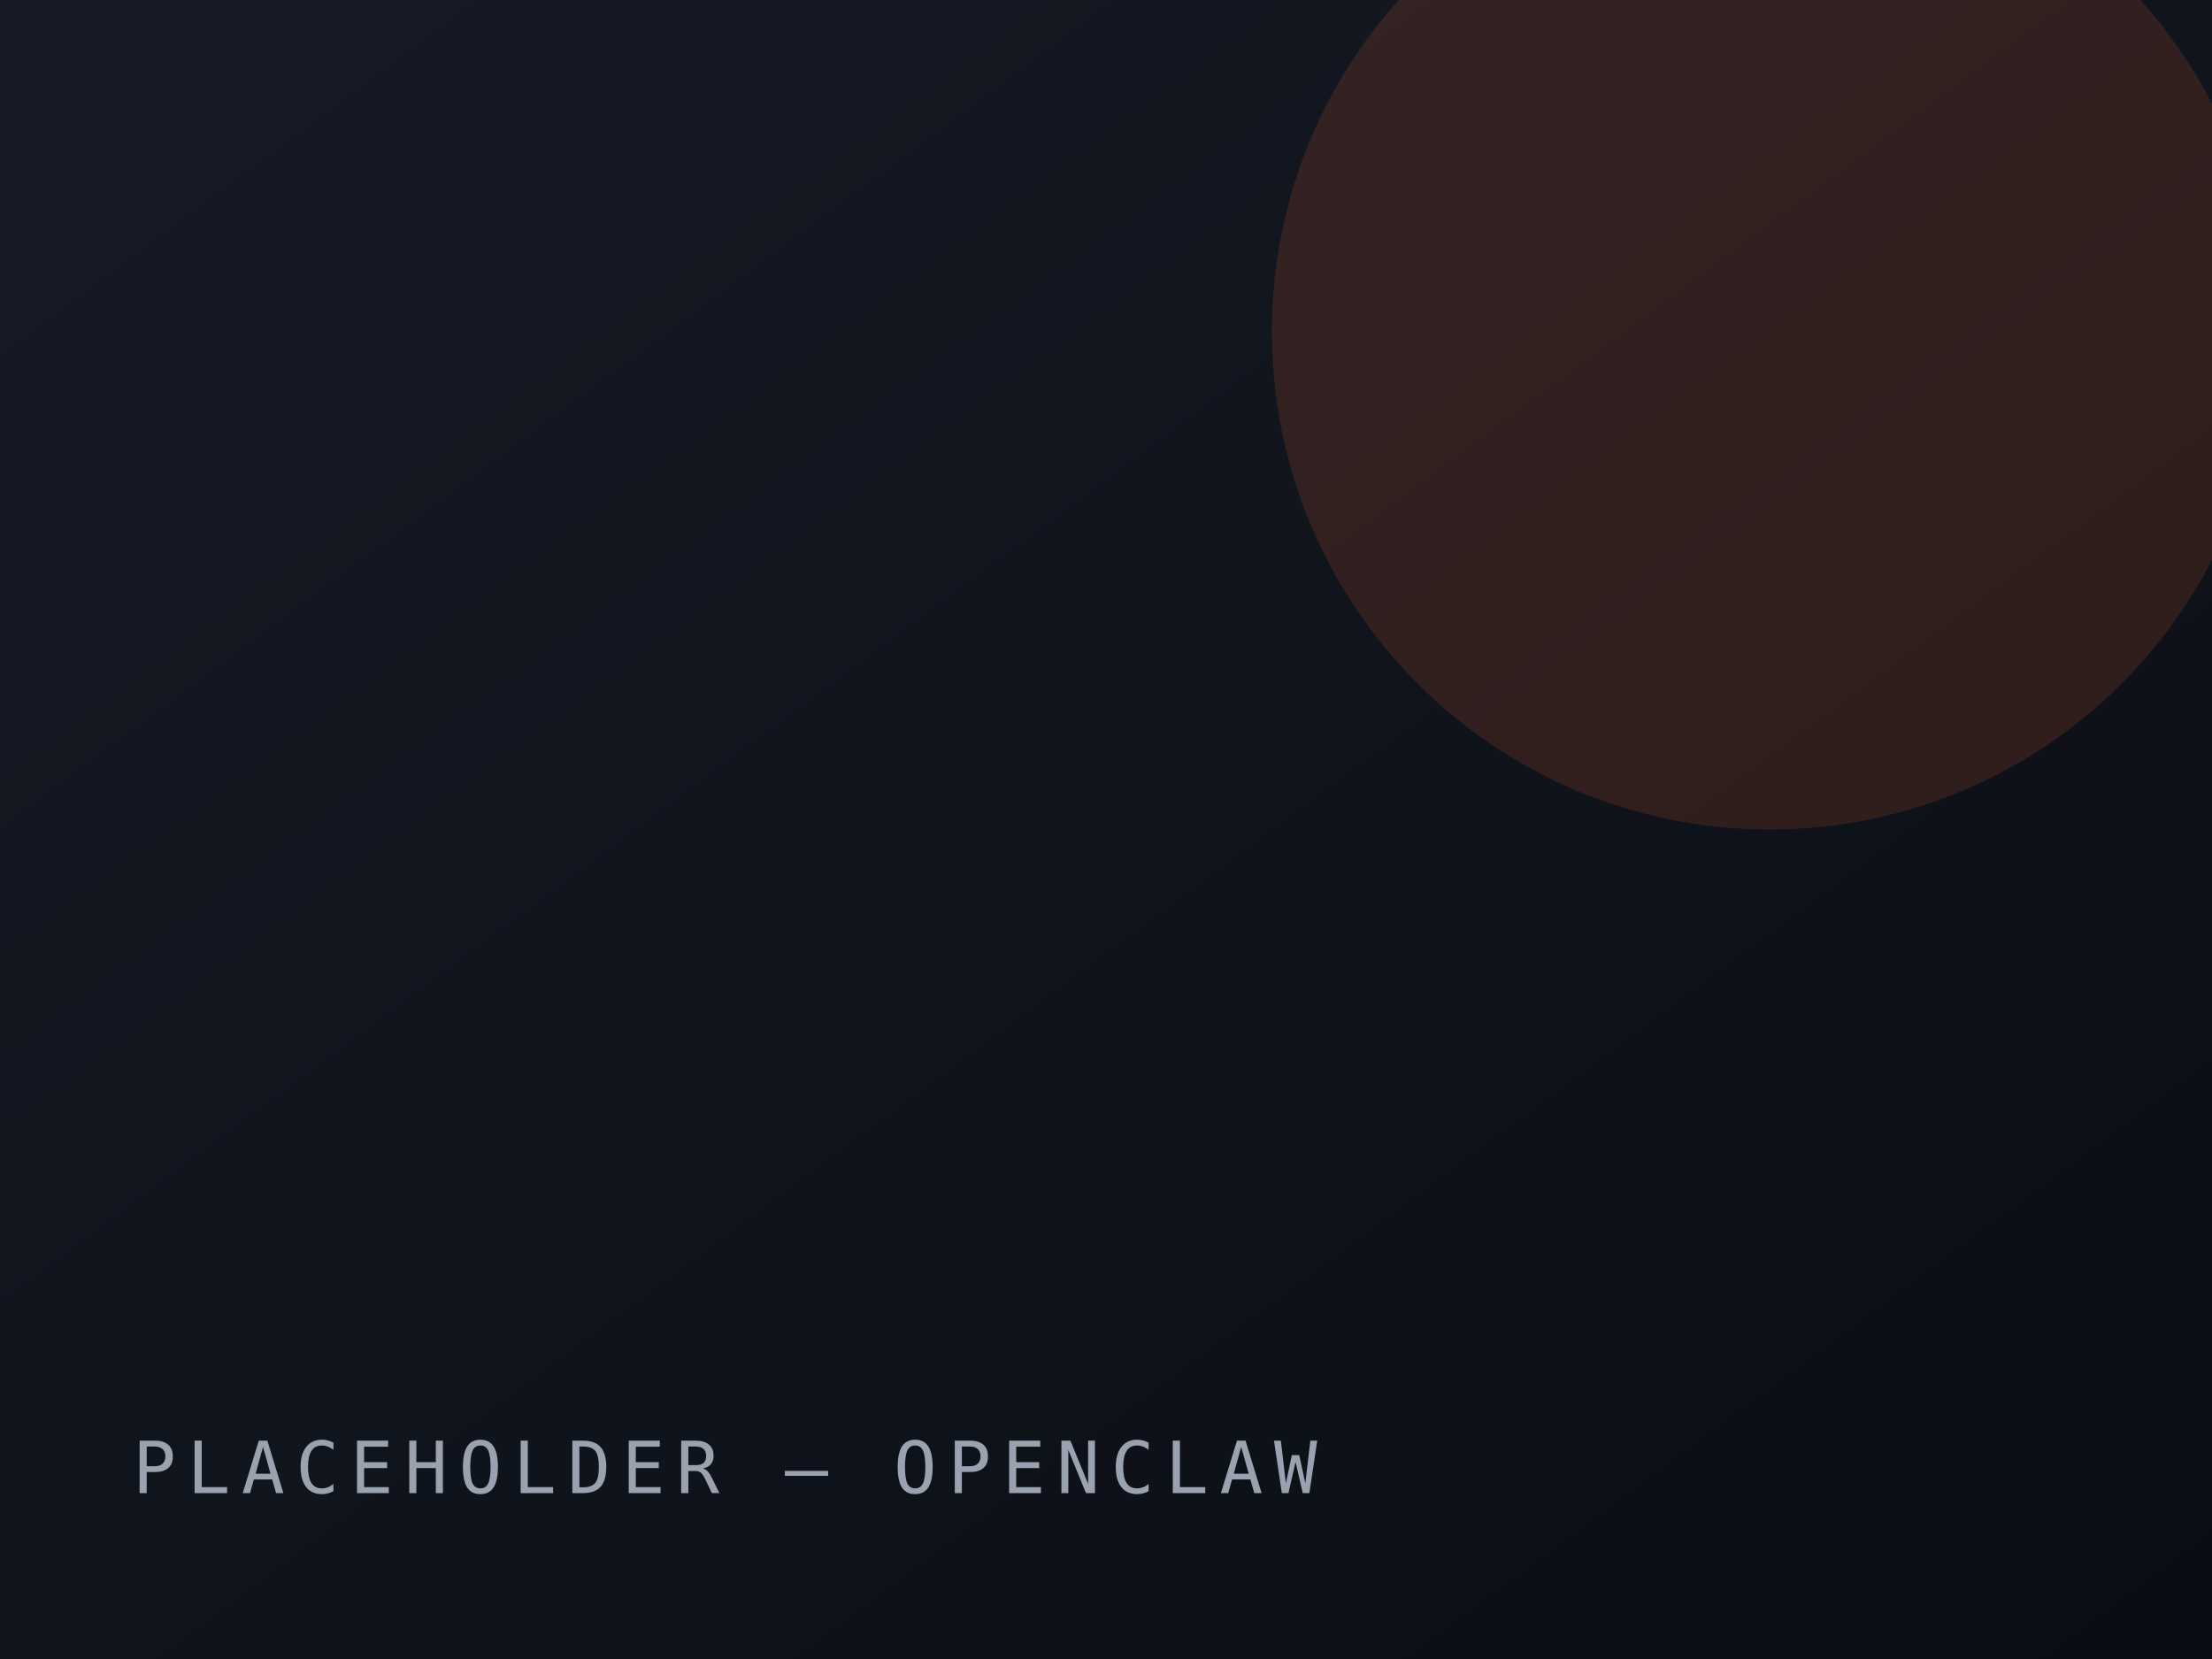
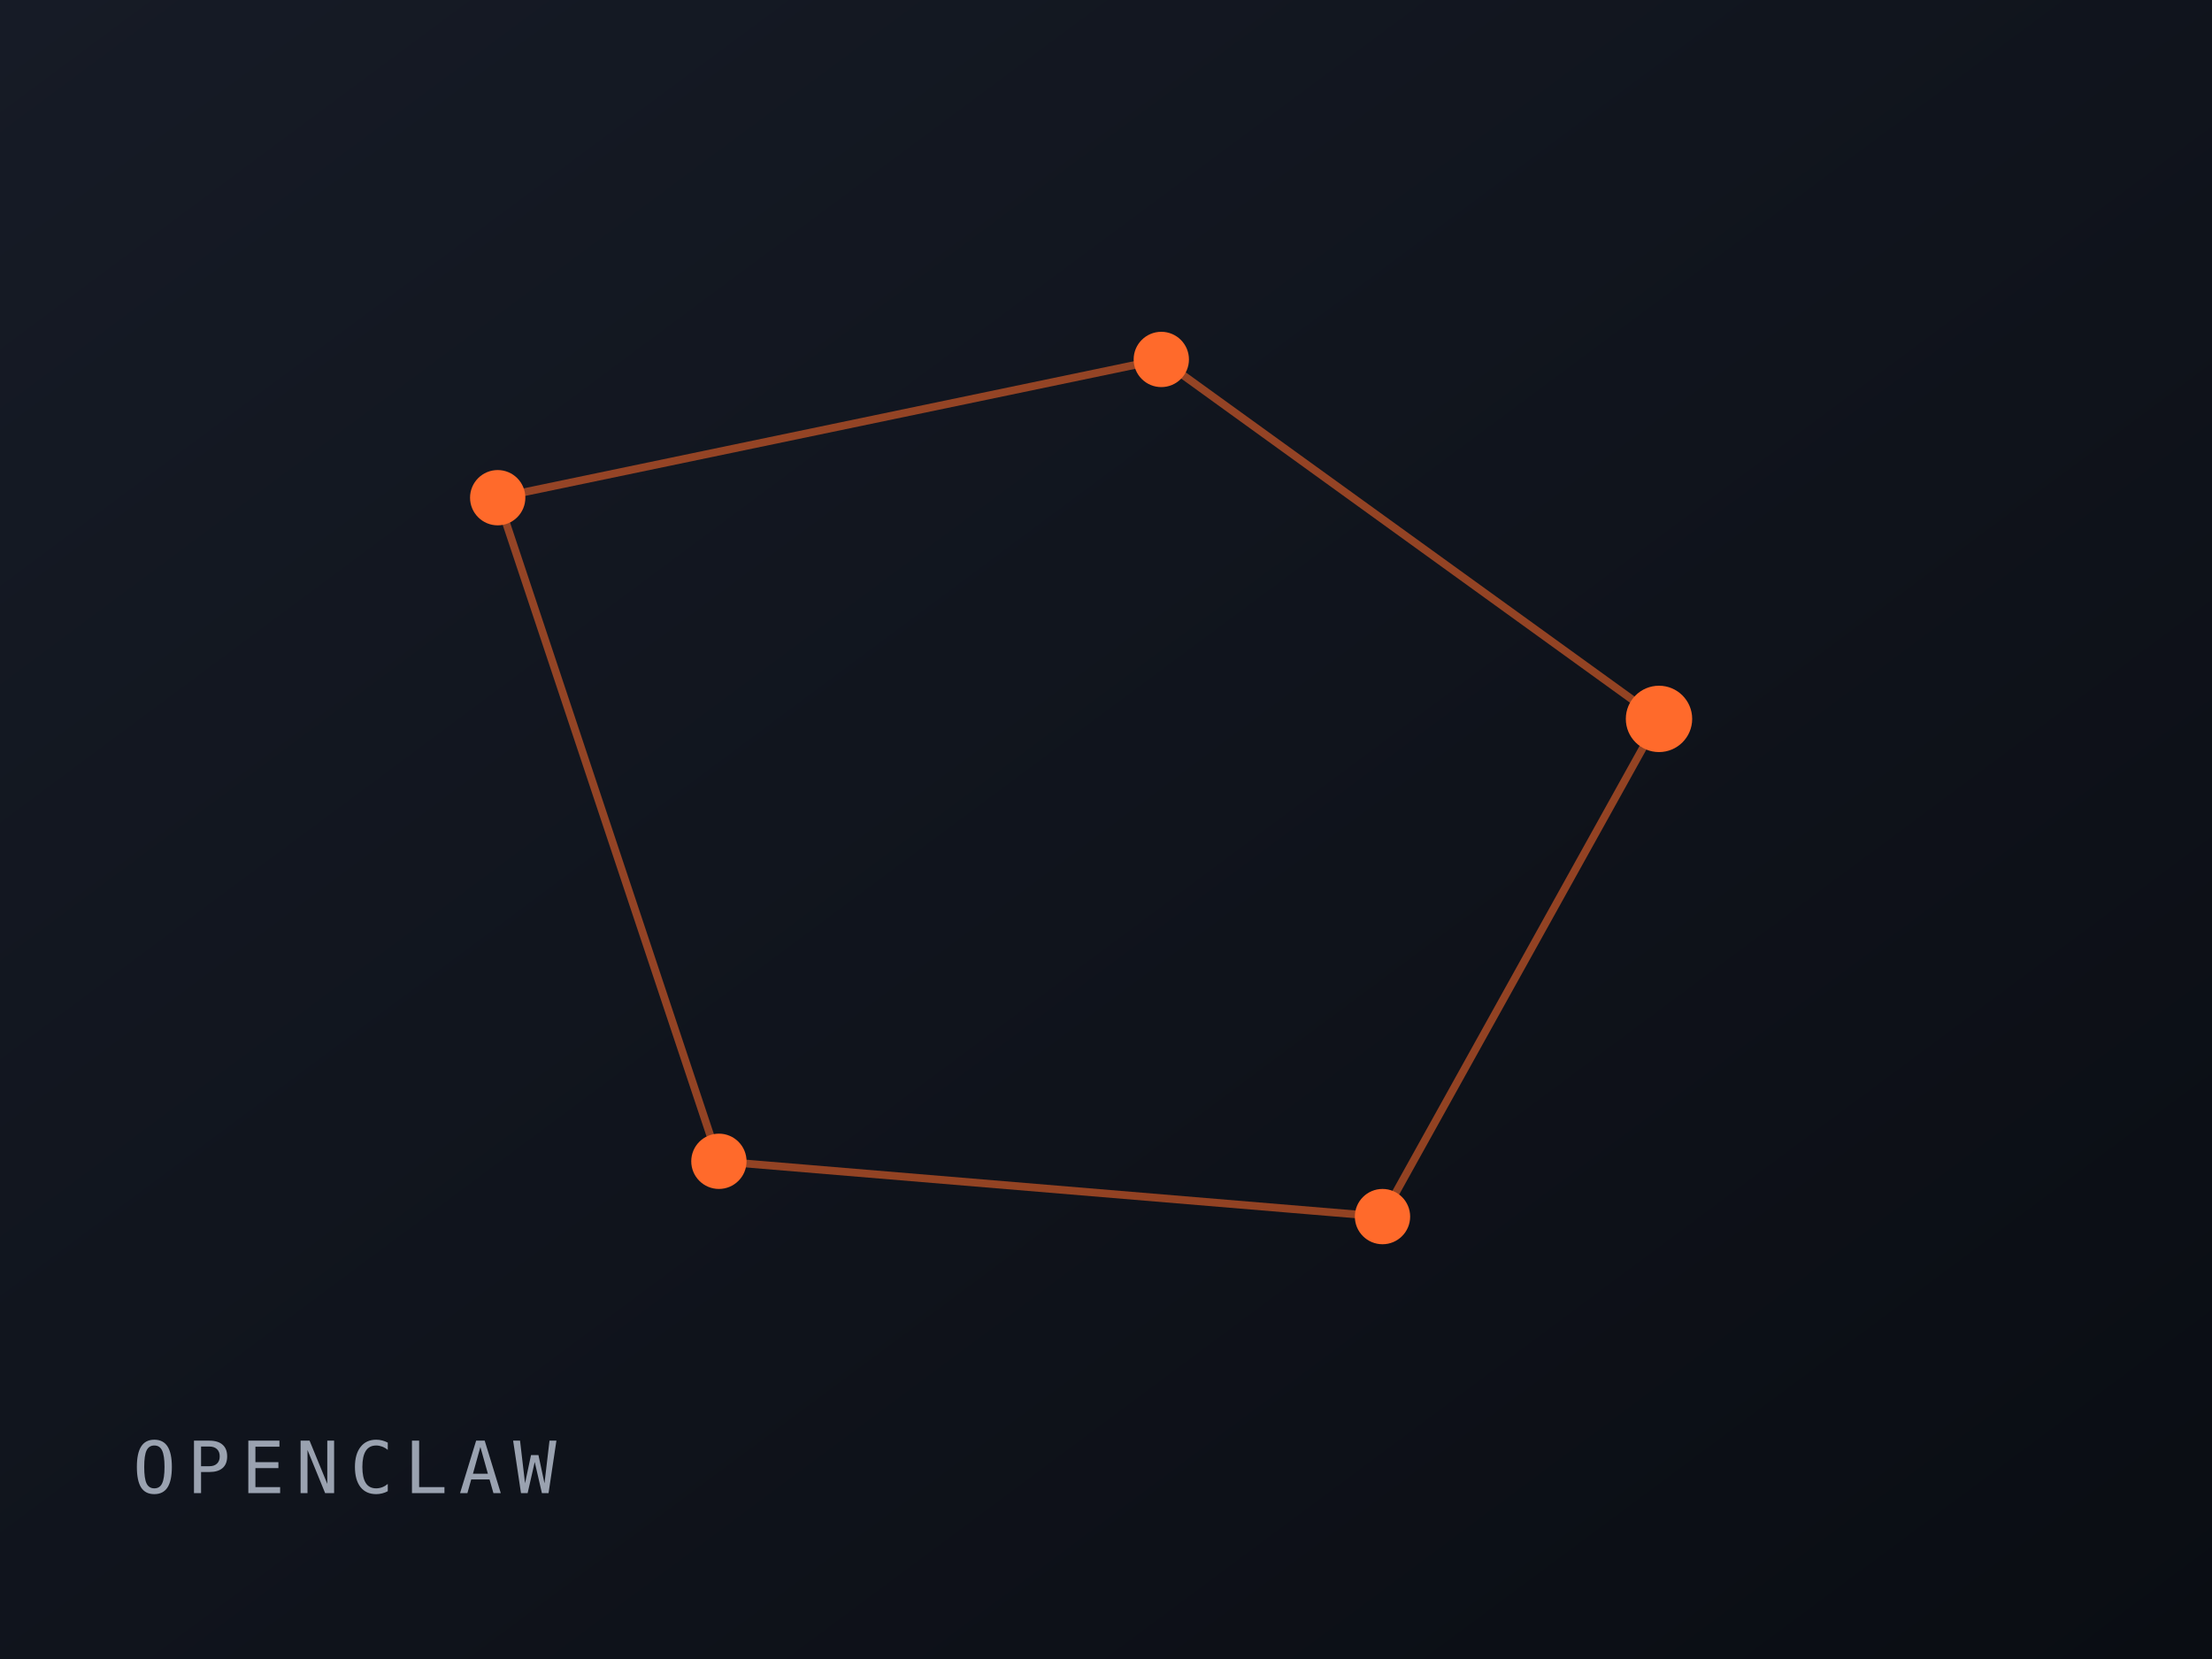
- <svg xmlns="http://www.w3.org/2000/svg" viewBox="0 0 400 300">
+ <svg xmlns="http://www.w3.org/2000/svg" width="400" height="300" viewBox="0 0 400 300">
  <defs>
    <linearGradient id="g" x1="0" y1="0" x2="1" y2="1">
      <stop offset="0%" stop-color="#161b26" />
      <stop offset="100%" stop-color="#0a0d13" />
    </linearGradient>
  </defs>
  <rect width="400" height="300" fill="url(#g)" />
-   <circle cx="320" cy="60" r="90" fill="#ff6a2b" opacity="0.14" />
-   <text x="24" y="270" font-family="ui-monospace,monospace" font-size="13" letter-spacing="2" fill="#9aa2b0">PLACEHOLDER — OPENCLAW</text>
+   <g stroke="#ff6a2b" stroke-opacity="0.55" stroke-width="1.4" fill="none">
+     <path d="M 90 90 L 210 65 L 300 130 L 250 220 L 130 210 Z" />
+   </g>
+   <g fill="#ff6a2b">
+     <circle cx="90" cy="90" r="5" />
+     <circle cx="210" cy="65" r="5" />
+     <circle cx="300" cy="130" r="6" />
+     <circle cx="250" cy="220" r="5" />
+     <circle cx="130" cy="210" r="5" />
+   </g>
+   <text x="24" y="270" font-family="ui-monospace,monospace" font-size="13" letter-spacing="2" fill="#9aa2b0">OPENCLAW</text>
</svg>
